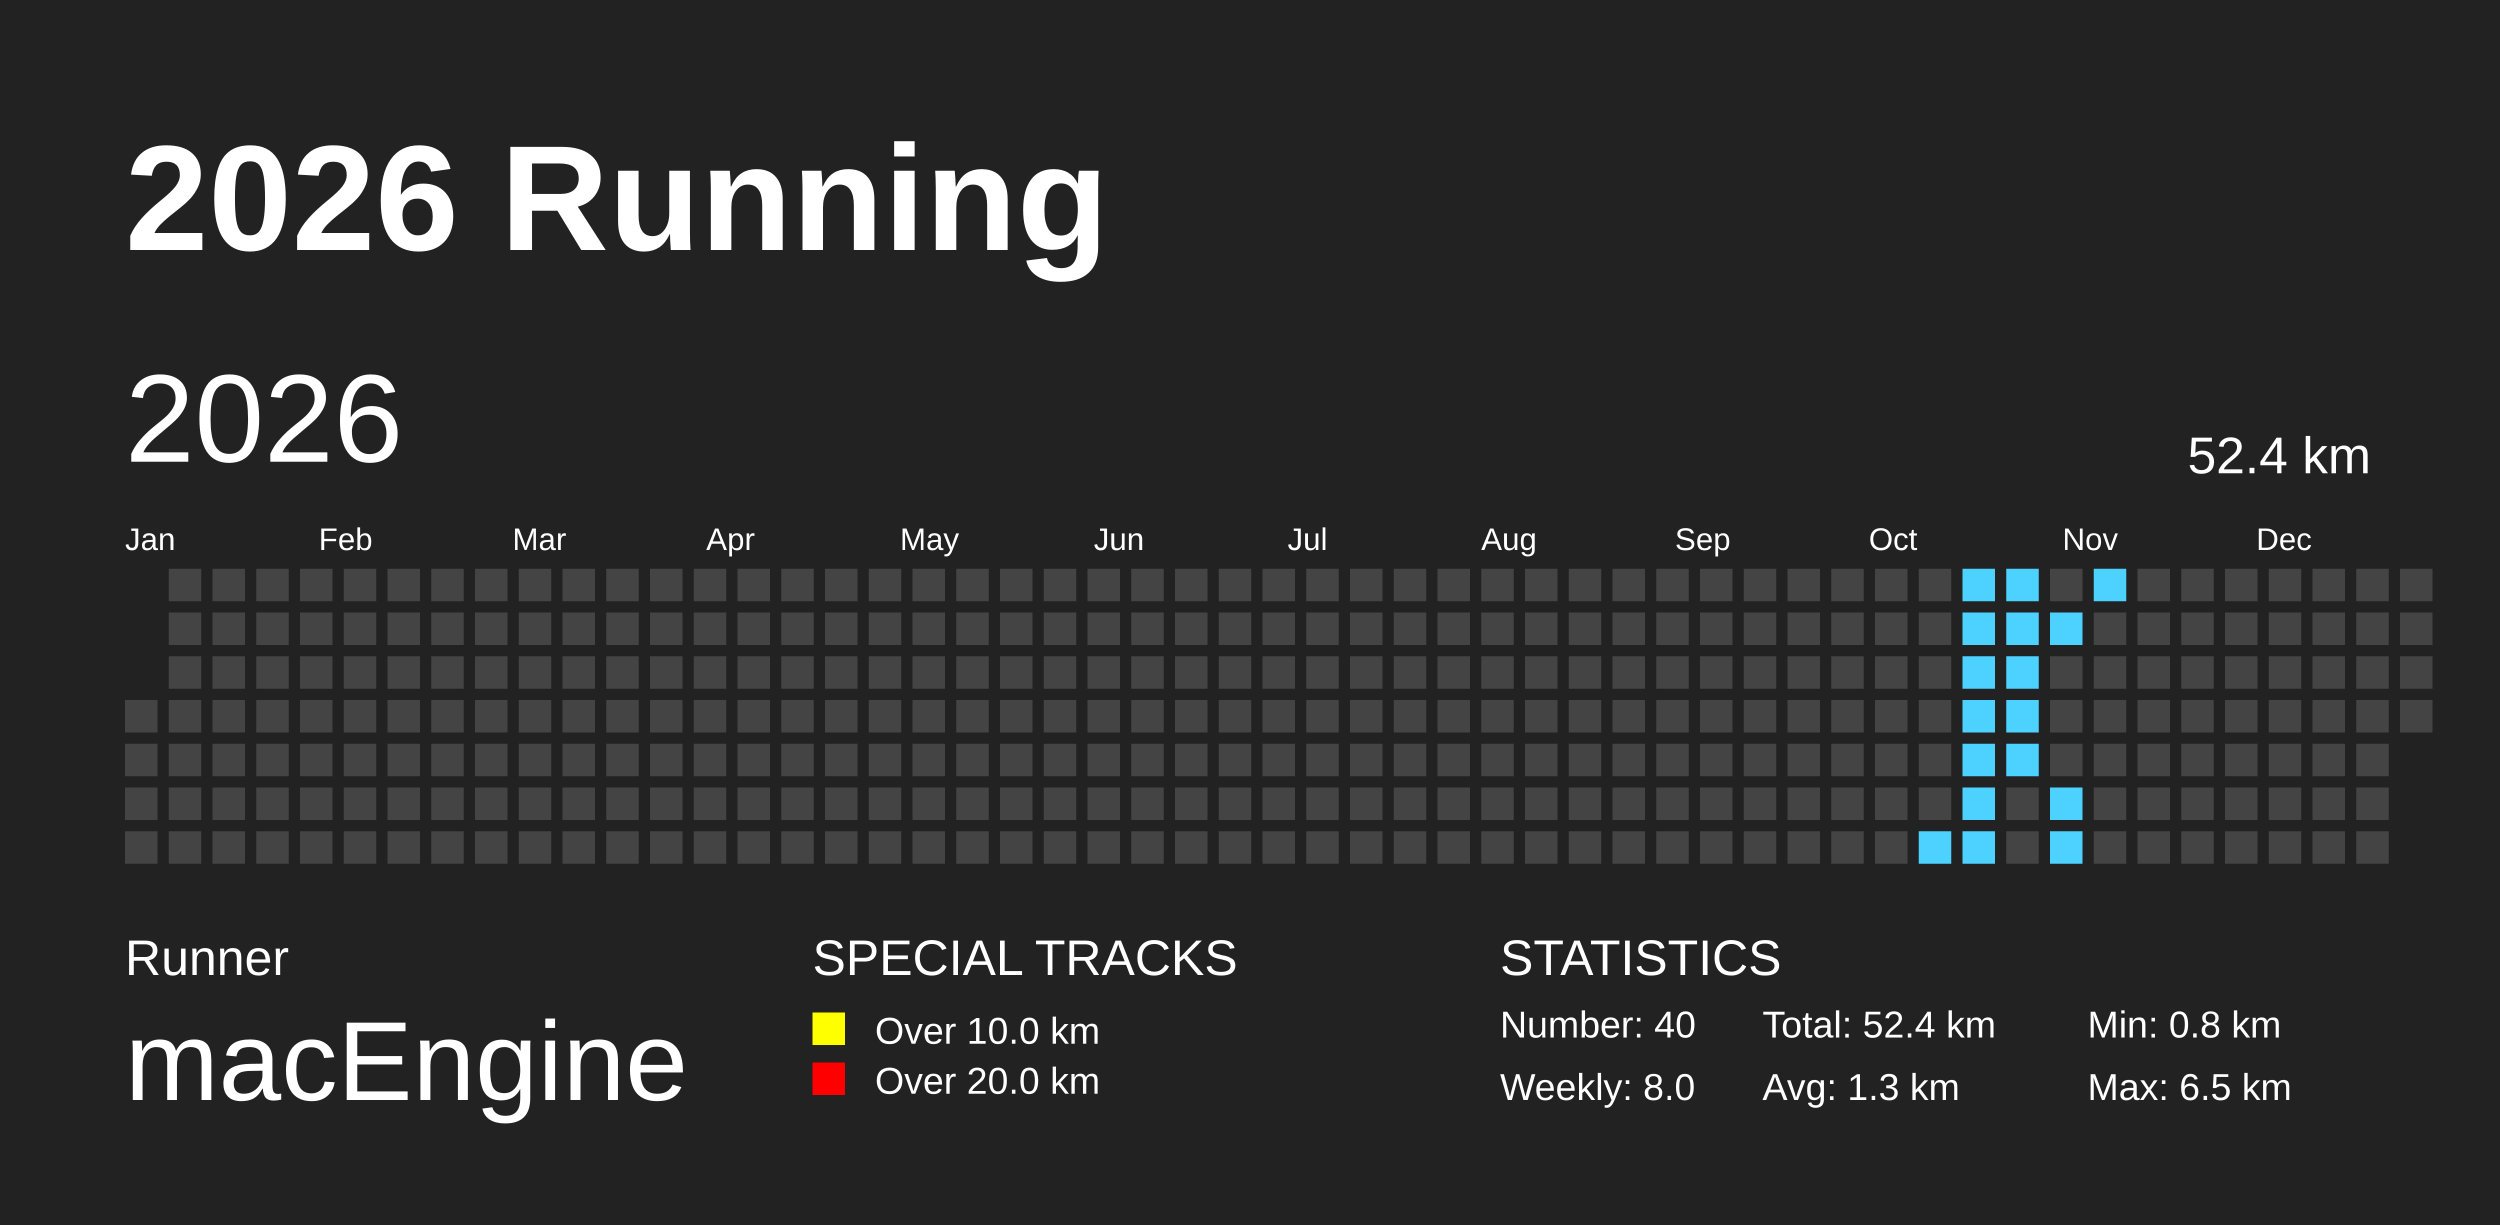
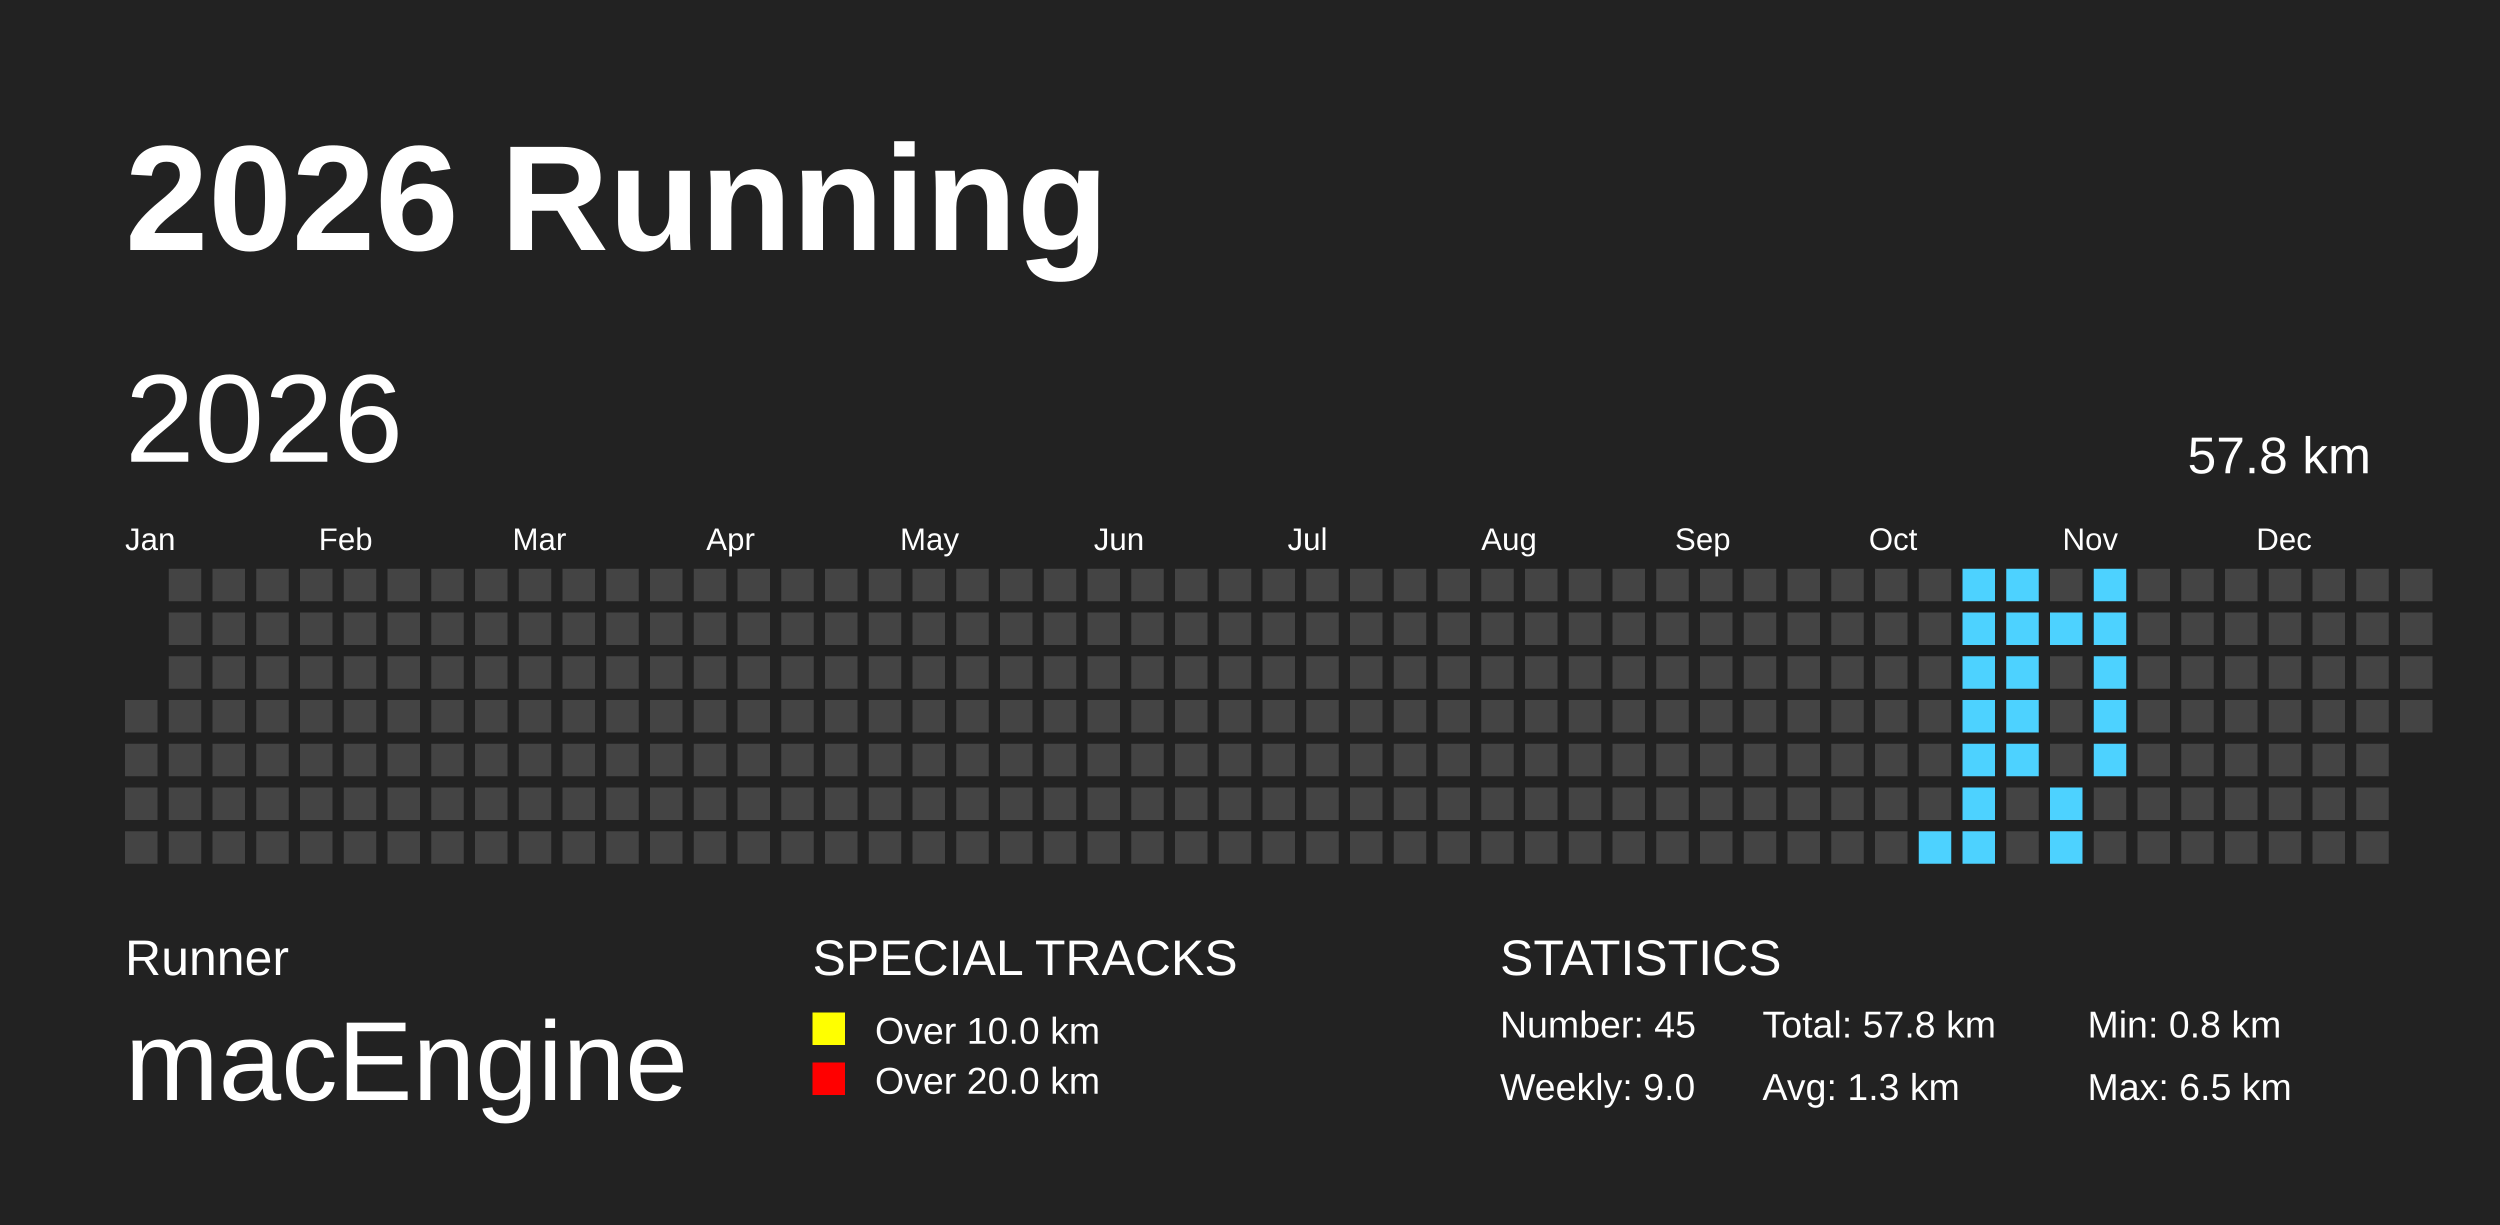
<svg xmlns="http://www.w3.org/2000/svg" baseProfile="full" height="98mm" version="1.1" viewBox="0,0,200,98" width="200mm">
  <defs>
    <pattern height="2" id="indoor-stripe" patternUnits="userSpaceOnUse" width="2">
      <line stroke="white" stroke-opacity="0.45" stroke-width="0.5" x1="0" x2="2" y1="2" y2="0" />
    </pattern>
  </defs>
  <rect fill="#222222" height="98" width="200" x="0" y="0" />
  <text fill="#FFFFFF" style="font-size:12px; font-family:Arial; font-weight:bold;" x="10" y="20">2026 Running</text>
  <text fill="#FFFFFF" style="font-size:4px; font-family:Arial" x="10" y="78">Runner</text>
  <text fill="#FFFFFF" style="font-size:9px; font-family:Arial" x="10" y="88">macEngine</text>
  <text fill="#FFFFFF" style="font-size:4px; font-family:Arial" x="65" y="78">SPECIAL TRACKS</text>
  <rect fill="yellow" height="2.6" width="2.6" x="65" y="81" />
  <text fill="#FFFFFF" style="font-size:3px; font-family:Arial" x="70" y="83.5">Over 10.0 km</text>
  <rect fill="red" height="2.6" width="2.6" x="65" y="85" />
  <text fill="#FFFFFF" style="font-size:3px; font-family:Arial" x="70" y="87.5">Over 20.0 km</text>
  <text fill="#FFFFFF" style="font-size:4px; font-family:Arial" x="120" y="78">STATISTICS</text>
-   <text fill="#FFFFFF" style="font-size:3px; font-family:Arial" x="120" y="83">Number: 40</text>
-   <text fill="#FFFFFF" style="font-size:3px; font-family:Arial" x="120" y="88">Weekly: 8.0</text>
-   <text fill="#FFFFFF" style="font-size:3px; font-family:Arial" x="141" y="83">Total: 52.4 km</text>
+   <text fill="#FFFFFF" style="font-size:3px; font-family:Arial" x="120" y="83">Number: 45</text>
+   <text fill="#FFFFFF" style="font-size:3px; font-family:Arial" x="120" y="88">Weekly: 9.0</text>
+   <text fill="#FFFFFF" style="font-size:3px; font-family:Arial" x="141" y="83">Total: 57.8 km</text>
  <text fill="#FFFFFF" style="font-size:3px; font-family:Arial" x="141" y="88">Avg: 1.3 km</text>
  <text fill="#FFFFFF" style="font-size:3px; font-family:Arial" x="167" y="83">Min: 0.8 km</text>
  <text fill="#FFFFFF" style="font-size:3px; font-family:Arial" x="167" y="88">Max: 6.5 km</text>
  <text dominant-baseline="hanging" fill="#FFFFFF" style="font-size:10.0px; font-family:Arial;" x="10" y="30">2026</text>
-   <text dominant-baseline="hanging" fill="#FFFFFF" style="font-size:4.125px; font-family:Arial;" x="175" y="35">52.4 km</text>
+   <text dominant-baseline="hanging" fill="#FFFFFF" style="font-size:4.125px; font-family:Arial;" x="175" y="35">57.8 km</text>
  <text fill="#FFFFFF" style="font-size:2.5px; font-family:Arial" x="10.0" y="44">Jan</text>
  <text fill="#FFFFFF" style="font-size:2.5px; font-family:Arial" x="25.5" y="44">Feb</text>
  <text fill="#FFFFFF" style="font-size:2.5px; font-family:Arial" x="41.0" y="44">Mar</text>
  <text fill="#FFFFFF" style="font-size:2.5px; font-family:Arial" x="56.5" y="44">Apr</text>
  <text fill="#FFFFFF" style="font-size:2.5px; font-family:Arial" x="72.0" y="44">May</text>
  <text fill="#FFFFFF" style="font-size:2.5px; font-family:Arial" x="87.5" y="44">Jun</text>
  <text fill="#FFFFFF" style="font-size:2.5px; font-family:Arial" x="103.0" y="44">Jul</text>
  <text fill="#FFFFFF" style="font-size:2.5px; font-family:Arial" x="118.5" y="44">Aug</text>
  <text fill="#FFFFFF" style="font-size:2.5px; font-family:Arial" x="134.0" y="44">Sep</text>
  <text fill="#FFFFFF" style="font-size:2.5px; font-family:Arial" x="149.5" y="44">Oct</text>
  <text fill="#FFFFFF" style="font-size:2.5px; font-family:Arial" x="165.0" y="44">Nov</text>
  <text fill="#FFFFFF" style="font-size:2.5px; font-family:Arial" x="180.5" y="44">Dec</text>
  <rect fill="#444444" height="2.6" width="2.6" x="10.0" y="56.0" />
  <rect fill="#444444" height="2.6" width="2.6" x="10.0" y="59.5" />
  <rect fill="#444444" height="2.6" width="2.6" x="10.0" y="63.0" />
  <rect fill="#444444" height="2.6" width="2.6" x="10.0" y="66.5" />
  <rect fill="#444444" height="2.6" width="2.6" x="13.5" y="45.5" />
  <rect fill="#444444" height="2.6" width="2.6" x="13.5" y="49.0" />
  <rect fill="#444444" height="2.6" width="2.6" x="13.5" y="52.5" />
  <rect fill="#444444" height="2.6" width="2.6" x="13.5" y="56.0" />
  <rect fill="#444444" height="2.6" width="2.6" x="13.5" y="59.5" />
  <rect fill="#444444" height="2.6" width="2.6" x="13.5" y="63.0" />
  <rect fill="#444444" height="2.6" width="2.6" x="13.5" y="66.5" />
  <rect fill="#444444" height="2.6" width="2.6" x="17.0" y="45.5" />
  <rect fill="#444444" height="2.6" width="2.6" x="17.0" y="49.0" />
  <rect fill="#444444" height="2.6" width="2.6" x="17.0" y="52.5" />
  <rect fill="#444444" height="2.6" width="2.6" x="17.0" y="56.0" />
  <rect fill="#444444" height="2.6" width="2.6" x="17.0" y="59.5" />
  <rect fill="#444444" height="2.6" width="2.6" x="17.0" y="63.0" />
  <rect fill="#444444" height="2.6" width="2.6" x="17.0" y="66.5" />
  <rect fill="#444444" height="2.6" width="2.6" x="20.5" y="45.5" />
  <rect fill="#444444" height="2.6" width="2.6" x="20.5" y="49.0" />
  <rect fill="#444444" height="2.6" width="2.6" x="20.5" y="52.5" />
  <rect fill="#444444" height="2.6" width="2.6" x="20.5" y="56.0" />
  <rect fill="#444444" height="2.6" width="2.6" x="20.5" y="59.5" />
  <rect fill="#444444" height="2.6" width="2.6" x="20.5" y="63.0" />
  <rect fill="#444444" height="2.6" width="2.6" x="20.5" y="66.5" />
  <rect fill="#444444" height="2.6" width="2.6" x="24.0" y="45.5" />
  <rect fill="#444444" height="2.6" width="2.6" x="24.0" y="49.0" />
  <rect fill="#444444" height="2.6" width="2.6" x="24.0" y="52.5" />
  <rect fill="#444444" height="2.6" width="2.6" x="24.0" y="56.0" />
  <rect fill="#444444" height="2.6" width="2.6" x="24.0" y="59.5" />
  <rect fill="#444444" height="2.6" width="2.6" x="24.0" y="63.0" />
  <rect fill="#444444" height="2.6" width="2.6" x="24.0" y="66.5" />
  <rect fill="#444444" height="2.6" width="2.6" x="27.5" y="45.5" />
  <rect fill="#444444" height="2.6" width="2.6" x="27.5" y="49.0" />
  <rect fill="#444444" height="2.6" width="2.6" x="27.5" y="52.5" />
  <rect fill="#444444" height="2.6" width="2.6" x="27.5" y="56.0" />
  <rect fill="#444444" height="2.6" width="2.6" x="27.5" y="59.5" />
  <rect fill="#444444" height="2.6" width="2.6" x="27.5" y="63.0" />
  <rect fill="#444444" height="2.6" width="2.6" x="27.5" y="66.5" />
  <rect fill="#444444" height="2.6" width="2.6" x="31.0" y="45.5" />
  <rect fill="#444444" height="2.6" width="2.6" x="31.0" y="49.0" />
  <rect fill="#444444" height="2.6" width="2.6" x="31.0" y="52.5" />
  <rect fill="#444444" height="2.6" width="2.6" x="31.0" y="56.0" />
  <rect fill="#444444" height="2.6" width="2.6" x="31.0" y="59.5" />
  <rect fill="#444444" height="2.6" width="2.6" x="31.0" y="63.0" />
  <rect fill="#444444" height="2.6" width="2.6" x="31.0" y="66.5" />
  <rect fill="#444444" height="2.6" width="2.6" x="34.5" y="45.5" />
  <rect fill="#444444" height="2.6" width="2.6" x="34.5" y="49.0" />
  <rect fill="#444444" height="2.6" width="2.6" x="34.5" y="52.5" />
  <rect fill="#444444" height="2.6" width="2.6" x="34.5" y="56.0" />
  <rect fill="#444444" height="2.6" width="2.6" x="34.5" y="59.5" />
  <rect fill="#444444" height="2.6" width="2.6" x="34.5" y="63.0" />
  <rect fill="#444444" height="2.6" width="2.6" x="34.5" y="66.5" />
  <rect fill="#444444" height="2.6" width="2.6" x="38.0" y="45.5" />
  <rect fill="#444444" height="2.6" width="2.6" x="38.0" y="49.0" />
  <rect fill="#444444" height="2.6" width="2.6" x="38.0" y="52.5" />
  <rect fill="#444444" height="2.6" width="2.6" x="38.0" y="56.0" />
  <rect fill="#444444" height="2.6" width="2.6" x="38.0" y="59.5" />
  <rect fill="#444444" height="2.6" width="2.6" x="38.0" y="63.0" />
  <rect fill="#444444" height="2.6" width="2.6" x="38.0" y="66.5" />
  <rect fill="#444444" height="2.6" width="2.6" x="41.5" y="45.5" />
  <rect fill="#444444" height="2.6" width="2.6" x="41.5" y="49.0" />
  <rect fill="#444444" height="2.6" width="2.6" x="41.5" y="52.5" />
  <rect fill="#444444" height="2.6" width="2.6" x="41.5" y="56.0" />
  <rect fill="#444444" height="2.6" width="2.6" x="41.5" y="59.5" />
  <rect fill="#444444" height="2.6" width="2.6" x="41.5" y="63.0" />
  <rect fill="#444444" height="2.6" width="2.6" x="41.5" y="66.5" />
  <rect fill="#444444" height="2.6" width="2.6" x="45.0" y="45.5" />
  <rect fill="#444444" height="2.6" width="2.6" x="45.0" y="49.0" />
  <rect fill="#444444" height="2.6" width="2.6" x="45.0" y="52.5" />
  <rect fill="#444444" height="2.6" width="2.6" x="45.0" y="56.0" />
  <rect fill="#444444" height="2.6" width="2.6" x="45.0" y="59.5" />
  <rect fill="#444444" height="2.6" width="2.6" x="45.0" y="63.0" />
  <rect fill="#444444" height="2.6" width="2.6" x="45.0" y="66.5" />
  <rect fill="#444444" height="2.6" width="2.6" x="48.5" y="45.5" />
  <rect fill="#444444" height="2.6" width="2.6" x="48.5" y="49.0" />
  <rect fill="#444444" height="2.6" width="2.6" x="48.5" y="52.5" />
  <rect fill="#444444" height="2.6" width="2.6" x="48.5" y="56.0" />
  <rect fill="#444444" height="2.6" width="2.6" x="48.5" y="59.5" />
  <rect fill="#444444" height="2.6" width="2.6" x="48.5" y="63.0" />
  <rect fill="#444444" height="2.6" width="2.6" x="48.5" y="66.5" />
  <rect fill="#444444" height="2.6" width="2.6" x="52.0" y="45.5" />
  <rect fill="#444444" height="2.6" width="2.6" x="52.0" y="49.0" />
  <rect fill="#444444" height="2.6" width="2.6" x="52.0" y="52.5" />
  <rect fill="#444444" height="2.6" width="2.6" x="52.0" y="56.0" />
  <rect fill="#444444" height="2.6" width="2.6" x="52.0" y="59.5" />
  <rect fill="#444444" height="2.6" width="2.6" x="52.0" y="63.0" />
  <rect fill="#444444" height="2.6" width="2.6" x="52.0" y="66.5" />
  <rect fill="#444444" height="2.6" width="2.6" x="55.5" y="45.5" />
  <rect fill="#444444" height="2.6" width="2.6" x="55.5" y="49.0" />
  <rect fill="#444444" height="2.6" width="2.6" x="55.5" y="52.5" />
  <rect fill="#444444" height="2.6" width="2.6" x="55.5" y="56.0" />
  <rect fill="#444444" height="2.6" width="2.6" x="55.5" y="59.5" />
  <rect fill="#444444" height="2.6" width="2.6" x="55.5" y="63.0" />
  <rect fill="#444444" height="2.6" width="2.6" x="55.5" y="66.5" />
  <rect fill="#444444" height="2.6" width="2.6" x="59.0" y="45.5" />
  <rect fill="#444444" height="2.6" width="2.6" x="59.0" y="49.0" />
  <rect fill="#444444" height="2.6" width="2.6" x="59.0" y="52.5" />
  <rect fill="#444444" height="2.6" width="2.6" x="59.0" y="56.0" />
  <rect fill="#444444" height="2.6" width="2.6" x="59.0" y="59.5" />
  <rect fill="#444444" height="2.6" width="2.6" x="59.0" y="63.0" />
  <rect fill="#444444" height="2.6" width="2.6" x="59.0" y="66.5" />
  <rect fill="#444444" height="2.6" width="2.6" x="62.5" y="45.5" />
  <rect fill="#444444" height="2.6" width="2.6" x="62.5" y="49.0" />
  <rect fill="#444444" height="2.6" width="2.6" x="62.5" y="52.5" />
  <rect fill="#444444" height="2.6" width="2.6" x="62.5" y="56.0" />
  <rect fill="#444444" height="2.6" width="2.6" x="62.5" y="59.5" />
  <rect fill="#444444" height="2.6" width="2.6" x="62.5" y="63.0" />
  <rect fill="#444444" height="2.6" width="2.6" x="62.5" y="66.5" />
  <rect fill="#444444" height="2.6" width="2.6" x="66.0" y="45.5" />
  <rect fill="#444444" height="2.6" width="2.6" x="66.0" y="49.0" />
  <rect fill="#444444" height="2.6" width="2.6" x="66.0" y="52.5" />
  <rect fill="#444444" height="2.6" width="2.6" x="66.0" y="56.0" />
  <rect fill="#444444" height="2.6" width="2.6" x="66.0" y="59.5" />
  <rect fill="#444444" height="2.6" width="2.6" x="66.0" y="63.0" />
  <rect fill="#444444" height="2.6" width="2.6" x="66.0" y="66.5" />
  <rect fill="#444444" height="2.6" width="2.6" x="69.5" y="45.5" />
  <rect fill="#444444" height="2.6" width="2.6" x="69.5" y="49.0" />
  <rect fill="#444444" height="2.6" width="2.6" x="69.5" y="52.5" />
  <rect fill="#444444" height="2.6" width="2.6" x="69.5" y="56.0" />
  <rect fill="#444444" height="2.6" width="2.6" x="69.5" y="59.5" />
  <rect fill="#444444" height="2.6" width="2.6" x="69.5" y="63.0" />
  <rect fill="#444444" height="2.6" width="2.6" x="69.5" y="66.5" />
  <rect fill="#444444" height="2.6" width="2.6" x="73.0" y="45.5" />
  <rect fill="#444444" height="2.6" width="2.6" x="73.0" y="49.0" />
  <rect fill="#444444" height="2.6" width="2.6" x="73.0" y="52.5" />
  <rect fill="#444444" height="2.6" width="2.6" x="73.0" y="56.0" />
  <rect fill="#444444" height="2.6" width="2.6" x="73.0" y="59.5" />
  <rect fill="#444444" height="2.6" width="2.6" x="73.0" y="63.0" />
  <rect fill="#444444" height="2.6" width="2.6" x="73.0" y="66.5" />
  <rect fill="#444444" height="2.6" width="2.6" x="76.5" y="45.5" />
  <rect fill="#444444" height="2.6" width="2.6" x="76.5" y="49.0" />
  <rect fill="#444444" height="2.6" width="2.6" x="76.5" y="52.5" />
  <rect fill="#444444" height="2.6" width="2.6" x="76.5" y="56.0" />
  <rect fill="#444444" height="2.6" width="2.6" x="76.5" y="59.5" />
  <rect fill="#444444" height="2.6" width="2.6" x="76.5" y="63.0" />
  <rect fill="#444444" height="2.6" width="2.6" x="76.5" y="66.5" />
  <rect fill="#444444" height="2.6" width="2.6" x="80.0" y="45.5" />
  <rect fill="#444444" height="2.6" width="2.6" x="80.0" y="49.0" />
  <rect fill="#444444" height="2.6" width="2.6" x="80.0" y="52.5" />
  <rect fill="#444444" height="2.6" width="2.6" x="80.0" y="56.0" />
  <rect fill="#444444" height="2.6" width="2.6" x="80.0" y="59.5" />
  <rect fill="#444444" height="2.6" width="2.6" x="80.0" y="63.0" />
  <rect fill="#444444" height="2.6" width="2.6" x="80.0" y="66.5" />
  <rect fill="#444444" height="2.6" width="2.6" x="83.5" y="45.5" />
  <rect fill="#444444" height="2.6" width="2.6" x="83.5" y="49.0" />
  <rect fill="#444444" height="2.6" width="2.6" x="83.5" y="52.5" />
  <rect fill="#444444" height="2.6" width="2.6" x="83.5" y="56.0" />
  <rect fill="#444444" height="2.6" width="2.6" x="83.5" y="59.5" />
  <rect fill="#444444" height="2.6" width="2.6" x="83.5" y="63.0" />
  <rect fill="#444444" height="2.6" width="2.6" x="83.5" y="66.5" />
  <rect fill="#444444" height="2.6" width="2.6" x="87.0" y="45.5" />
  <rect fill="#444444" height="2.6" width="2.6" x="87.0" y="49.0" />
  <rect fill="#444444" height="2.6" width="2.6" x="87.0" y="52.5" />
  <rect fill="#444444" height="2.6" width="2.6" x="87.0" y="56.0" />
  <rect fill="#444444" height="2.6" width="2.6" x="87.0" y="59.5" />
  <rect fill="#444444" height="2.6" width="2.6" x="87.0" y="63.0" />
  <rect fill="#444444" height="2.6" width="2.6" x="87.0" y="66.5" />
  <rect fill="#444444" height="2.6" width="2.6" x="90.5" y="45.5" />
  <rect fill="#444444" height="2.6" width="2.6" x="90.5" y="49.0" />
  <rect fill="#444444" height="2.6" width="2.6" x="90.5" y="52.5" />
  <rect fill="#444444" height="2.6" width="2.6" x="90.5" y="56.0" />
  <rect fill="#444444" height="2.6" width="2.6" x="90.5" y="59.5" />
  <rect fill="#444444" height="2.6" width="2.6" x="90.5" y="63.0" />
  <rect fill="#444444" height="2.6" width="2.6" x="90.5" y="66.5" />
  <rect fill="#444444" height="2.6" width="2.6" x="94.0" y="45.5" />
  <rect fill="#444444" height="2.6" width="2.6" x="94.0" y="49.0" />
  <rect fill="#444444" height="2.6" width="2.6" x="94.0" y="52.5" />
  <rect fill="#444444" height="2.6" width="2.6" x="94.0" y="56.0" />
  <rect fill="#444444" height="2.6" width="2.6" x="94.0" y="59.5" />
  <rect fill="#444444" height="2.6" width="2.6" x="94.0" y="63.0" />
  <rect fill="#444444" height="2.6" width="2.6" x="94.0" y="66.5" />
  <rect fill="#444444" height="2.6" width="2.6" x="97.5" y="45.5" />
  <rect fill="#444444" height="2.6" width="2.6" x="97.5" y="49.0" />
  <rect fill="#444444" height="2.6" width="2.6" x="97.5" y="52.5" />
  <rect fill="#444444" height="2.6" width="2.6" x="97.5" y="56.0" />
  <rect fill="#444444" height="2.6" width="2.6" x="97.5" y="59.5" />
  <rect fill="#444444" height="2.6" width="2.6" x="97.5" y="63.0" />
  <rect fill="#444444" height="2.6" width="2.6" x="97.5" y="66.5" />
  <rect fill="#444444" height="2.6" width="2.6" x="101.0" y="45.5" />
  <rect fill="#444444" height="2.6" width="2.6" x="101.0" y="49.0" />
  <rect fill="#444444" height="2.6" width="2.6" x="101.0" y="52.5" />
  <rect fill="#444444" height="2.6" width="2.6" x="101.0" y="56.0" />
  <rect fill="#444444" height="2.6" width="2.6" x="101.0" y="59.5" />
  <rect fill="#444444" height="2.6" width="2.6" x="101.0" y="63.0" />
  <rect fill="#444444" height="2.6" width="2.6" x="101.0" y="66.5" />
  <rect fill="#444444" height="2.6" width="2.6" x="104.5" y="45.5" />
  <rect fill="#444444" height="2.6" width="2.6" x="104.5" y="49.0" />
  <rect fill="#444444" height="2.6" width="2.6" x="104.5" y="52.5" />
  <rect fill="#444444" height="2.6" width="2.6" x="104.5" y="56.0" />
  <rect fill="#444444" height="2.6" width="2.6" x="104.5" y="59.5" />
  <rect fill="#444444" height="2.6" width="2.6" x="104.5" y="63.0" />
  <rect fill="#444444" height="2.6" width="2.6" x="104.5" y="66.5" />
  <rect fill="#444444" height="2.6" width="2.6" x="108.0" y="45.5" />
  <rect fill="#444444" height="2.6" width="2.6" x="108.0" y="49.0" />
  <rect fill="#444444" height="2.6" width="2.6" x="108.0" y="52.5" />
  <rect fill="#444444" height="2.6" width="2.6" x="108.0" y="56.0" />
  <rect fill="#444444" height="2.6" width="2.6" x="108.0" y="59.5" />
  <rect fill="#444444" height="2.6" width="2.6" x="108.0" y="63.0" />
  <rect fill="#444444" height="2.6" width="2.6" x="108.0" y="66.5" />
  <rect fill="#444444" height="2.6" width="2.6" x="111.5" y="45.5" />
  <rect fill="#444444" height="2.6" width="2.6" x="111.5" y="49.0" />
  <rect fill="#444444" height="2.6" width="2.6" x="111.5" y="52.5" />
  <rect fill="#444444" height="2.6" width="2.6" x="111.5" y="56.0" />
  <rect fill="#444444" height="2.6" width="2.6" x="111.5" y="59.5" />
  <rect fill="#444444" height="2.6" width="2.6" x="111.5" y="63.0" />
  <rect fill="#444444" height="2.6" width="2.6" x="111.5" y="66.5" />
  <rect fill="#444444" height="2.6" width="2.6" x="115.0" y="45.5" />
  <rect fill="#444444" height="2.6" width="2.6" x="115.0" y="49.0" />
  <rect fill="#444444" height="2.6" width="2.6" x="115.0" y="52.5" />
  <rect fill="#444444" height="2.6" width="2.6" x="115.0" y="56.0" />
  <rect fill="#444444" height="2.6" width="2.6" x="115.0" y="59.5" />
  <rect fill="#444444" height="2.6" width="2.6" x="115.0" y="63.0" />
  <rect fill="#444444" height="2.6" width="2.6" x="115.0" y="66.5" />
  <rect fill="#444444" height="2.6" width="2.6" x="118.5" y="45.5" />
  <rect fill="#444444" height="2.6" width="2.6" x="118.5" y="49.0" />
  <rect fill="#444444" height="2.6" width="2.6" x="118.5" y="52.5" />
  <rect fill="#444444" height="2.6" width="2.6" x="118.5" y="56.0" />
  <rect fill="#444444" height="2.6" width="2.6" x="118.5" y="59.5" />
  <rect fill="#444444" height="2.6" width="2.6" x="118.5" y="63.0" />
  <rect fill="#444444" height="2.6" width="2.6" x="118.5" y="66.5" />
  <rect fill="#444444" height="2.6" width="2.6" x="122.0" y="45.5" />
  <rect fill="#444444" height="2.6" width="2.6" x="122.0" y="49.0" />
  <rect fill="#444444" height="2.6" width="2.6" x="122.0" y="52.5" />
  <rect fill="#444444" height="2.6" width="2.6" x="122.0" y="56.0" />
  <rect fill="#444444" height="2.6" width="2.6" x="122.0" y="59.5" />
  <rect fill="#444444" height="2.6" width="2.6" x="122.0" y="63.0" />
  <rect fill="#444444" height="2.6" width="2.6" x="122.0" y="66.5" />
  <rect fill="#444444" height="2.6" width="2.6" x="125.5" y="45.5" />
  <rect fill="#444444" height="2.6" width="2.6" x="125.5" y="49.0" />
  <rect fill="#444444" height="2.6" width="2.6" x="125.5" y="52.5" />
  <rect fill="#444444" height="2.6" width="2.6" x="125.5" y="56.0" />
  <rect fill="#444444" height="2.6" width="2.6" x="125.5" y="59.5" />
  <rect fill="#444444" height="2.6" width="2.6" x="125.5" y="63.0" />
  <rect fill="#444444" height="2.6" width="2.6" x="125.5" y="66.5" />
  <rect fill="#444444" height="2.6" width="2.6" x="129.0" y="45.5" />
  <rect fill="#444444" height="2.6" width="2.6" x="129.0" y="49.0" />
  <rect fill="#444444" height="2.6" width="2.6" x="129.0" y="52.5" />
  <rect fill="#444444" height="2.6" width="2.6" x="129.0" y="56.0" />
  <rect fill="#444444" height="2.6" width="2.6" x="129.0" y="59.5" />
  <rect fill="#444444" height="2.6" width="2.6" x="129.0" y="63.0" />
  <rect fill="#444444" height="2.6" width="2.6" x="129.0" y="66.5" />
  <rect fill="#444444" height="2.6" width="2.6" x="132.5" y="45.5" />
  <rect fill="#444444" height="2.6" width="2.6" x="132.5" y="49.0" />
  <rect fill="#444444" height="2.6" width="2.6" x="132.5" y="52.5" />
  <rect fill="#444444" height="2.6" width="2.6" x="132.5" y="56.0" />
  <rect fill="#444444" height="2.6" width="2.6" x="132.5" y="59.5" />
  <rect fill="#444444" height="2.6" width="2.6" x="132.5" y="63.0" />
  <rect fill="#444444" height="2.6" width="2.6" x="132.5" y="66.5" />
  <rect fill="#444444" height="2.6" width="2.6" x="136.0" y="45.5" />
  <rect fill="#444444" height="2.6" width="2.6" x="136.0" y="49.0" />
  <rect fill="#444444" height="2.6" width="2.6" x="136.0" y="52.5" />
  <rect fill="#444444" height="2.6" width="2.6" x="136.0" y="56.0" />
  <rect fill="#444444" height="2.6" width="2.6" x="136.0" y="59.5" />
  <rect fill="#444444" height="2.6" width="2.6" x="136.0" y="63.0" />
  <rect fill="#444444" height="2.6" width="2.6" x="136.0" y="66.5" />
  <rect fill="#444444" height="2.6" width="2.6" x="139.5" y="45.5" />
  <rect fill="#444444" height="2.6" width="2.6" x="139.5" y="49.0" />
  <rect fill="#444444" height="2.6" width="2.6" x="139.5" y="52.5" />
  <rect fill="#444444" height="2.6" width="2.6" x="139.5" y="56.0" />
  <rect fill="#444444" height="2.6" width="2.6" x="139.5" y="59.5" />
  <rect fill="#444444" height="2.6" width="2.6" x="139.5" y="63.0" />
  <rect fill="#444444" height="2.6" width="2.6" x="139.5" y="66.5" />
  <rect fill="#444444" height="2.6" width="2.6" x="143.0" y="45.5" />
  <rect fill="#444444" height="2.6" width="2.6" x="143.0" y="49.0" />
  <rect fill="#444444" height="2.6" width="2.6" x="143.0" y="52.5" />
  <rect fill="#444444" height="2.6" width="2.6" x="143.0" y="56.0" />
  <rect fill="#444444" height="2.6" width="2.6" x="143.0" y="59.5" />
  <rect fill="#444444" height="2.6" width="2.6" x="143.0" y="63.0" />
  <rect fill="#444444" height="2.6" width="2.6" x="143.0" y="66.5" />
  <rect fill="#444444" height="2.6" width="2.6" x="146.5" y="45.5" />
  <rect fill="#444444" height="2.6" width="2.6" x="146.5" y="49.0" />
  <rect fill="#444444" height="2.6" width="2.6" x="146.5" y="52.5" />
  <rect fill="#444444" height="2.6" width="2.6" x="146.5" y="56.0" />
  <rect fill="#444444" height="2.6" width="2.6" x="146.5" y="59.5" />
  <rect fill="#444444" height="2.6" width="2.6" x="146.5" y="63.0" />
  <rect fill="#444444" height="2.6" width="2.6" x="146.5" y="66.5" />
  <rect fill="#444444" height="2.6" width="2.6" x="150.0" y="45.5" />
  <rect fill="#444444" height="2.6" width="2.6" x="150.0" y="49.0" />
  <rect fill="#444444" height="2.6" width="2.6" x="150.0" y="52.5" />
  <rect fill="#444444" height="2.6" width="2.6" x="150.0" y="56.0" />
  <rect fill="#444444" height="2.6" width="2.6" x="150.0" y="59.5" />
  <rect fill="#444444" height="2.6" width="2.6" x="150.0" y="63.0" />
  <rect fill="#444444" height="2.6" width="2.6" x="150.0" y="66.5" />
  <rect fill="#444444" height="2.6" width="2.6" x="153.5" y="45.5" />
  <rect fill="#444444" height="2.6" width="2.6" x="153.5" y="49.0" />
  <rect fill="#444444" height="2.6" width="2.6" x="153.5" y="52.5" />
  <rect fill="#444444" height="2.6" width="2.6" x="153.5" y="56.0" />
  <rect fill="#444444" height="2.6" width="2.6" x="153.5" y="59.5" />
  <rect fill="#444444" height="2.6" width="2.6" x="153.5" y="63.0" />
  <rect fill="#4DD2FF" height="2.6" width="2.6" x="153.5" y="66.5" />
  <rect fill="#4DD2FF" height="2.6" width="2.6" x="157.0" y="45.5" />
  <rect fill="#4DD2FF" height="2.6" width="2.6" x="157.0" y="49.0" />
  <rect fill="#4DD2FF" height="2.6" width="2.6" x="157.0" y="52.5" />
  <rect fill="#4DD2FF" height="2.6" width="2.6" x="157.0" y="56.0" />
  <rect fill="#4DD2FF" height="2.6" width="2.6" x="157.0" y="59.5" />
  <rect fill="#4DD2FF" height="2.6" width="2.6" x="157.0" y="63.0" />
  <rect fill="#4DD2FF" height="2.6" width="2.6" x="157.0" y="66.5" />
  <rect fill="#4DD2FF" height="2.6" width="2.6" x="160.5" y="45.5" />
  <rect fill="#4DD2FF" height="2.6" width="2.6" x="160.5" y="49.0" />
  <rect fill="#4DD2FF" height="2.6" width="2.6" x="160.5" y="52.5" />
  <rect fill="#4DD2FF" height="2.6" width="2.6" x="160.5" y="56.0" />
  <rect fill="#4DD2FF" height="2.6" width="2.6" x="160.5" y="59.5" />
  <rect fill="#444444" height="2.6" width="2.6" x="160.5" y="63.0" />
  <rect fill="#444444" height="2.6" width="2.6" x="160.5" y="66.5" />
  <rect fill="#444444" height="2.6" width="2.6" x="164.0" y="45.5" />
  <rect fill="#4DD2FF" height="2.6" width="2.6" x="164.0" y="49.0" />
  <rect fill="#444444" height="2.6" width="2.6" x="164.0" y="52.5" />
  <rect fill="#444444" height="2.6" width="2.6" x="164.0" y="56.0" />
  <rect fill="#444444" height="2.6" width="2.6" x="164.0" y="59.5" />
  <rect fill="#4DD2FF" height="2.6" width="2.6" x="164.0" y="63.0" />
  <rect fill="#4DD2FF" height="2.6" width="2.6" x="164.0" y="66.5" />
  <rect fill="#4DD2FF" height="2.6" width="2.6" x="167.5" y="45.5" />
-   <rect fill="#444444" height="2.6" width="2.6" x="167.5" y="49.0" />
-   <rect fill="#444444" height="2.6" width="2.6" x="167.5" y="52.5" />
-   <rect fill="#444444" height="2.6" width="2.6" x="167.5" y="56.0" />
-   <rect fill="#444444" height="2.6" width="2.6" x="167.5" y="59.5" />
+   <rect fill="#4DD2FF" height="2.6" width="2.6" x="167.5" y="49.0" />
+   <rect fill="#4DD2FF" height="2.6" width="2.6" x="167.5" y="52.5" />
+   <rect fill="#4DD2FF" height="2.6" width="2.6" x="167.5" y="56.0" />
+   <rect fill="#4DD2FF" height="2.6" width="2.6" x="167.5" y="59.5" />
  <rect fill="#444444" height="2.6" width="2.6" x="167.5" y="63.0" />
  <rect fill="#444444" height="2.6" width="2.6" x="167.5" y="66.5" />
  <rect fill="#444444" height="2.6" width="2.6" x="171.0" y="45.5" />
  <rect fill="#444444" height="2.6" width="2.6" x="171.0" y="49.0" />
  <rect fill="#444444" height="2.6" width="2.6" x="171.0" y="52.5" />
  <rect fill="#444444" height="2.6" width="2.6" x="171.0" y="56.0" />
  <rect fill="#444444" height="2.6" width="2.6" x="171.0" y="59.5" />
  <rect fill="#444444" height="2.6" width="2.6" x="171.0" y="63.0" />
  <rect fill="#444444" height="2.6" width="2.6" x="171.0" y="66.5" />
  <rect fill="#444444" height="2.6" width="2.6" x="174.5" y="45.5" />
  <rect fill="#444444" height="2.6" width="2.6" x="174.5" y="49.0" />
  <rect fill="#444444" height="2.6" width="2.6" x="174.5" y="52.5" />
  <rect fill="#444444" height="2.6" width="2.6" x="174.5" y="56.0" />
  <rect fill="#444444" height="2.6" width="2.6" x="174.5" y="59.5" />
  <rect fill="#444444" height="2.6" width="2.6" x="174.5" y="63.0" />
  <rect fill="#444444" height="2.6" width="2.6" x="174.5" y="66.5" />
  <rect fill="#444444" height="2.6" width="2.6" x="178.0" y="45.5" />
  <rect fill="#444444" height="2.6" width="2.6" x="178.0" y="49.0" />
  <rect fill="#444444" height="2.6" width="2.6" x="178.0" y="52.5" />
  <rect fill="#444444" height="2.6" width="2.6" x="178.0" y="56.0" />
  <rect fill="#444444" height="2.6" width="2.6" x="178.0" y="59.5" />
  <rect fill="#444444" height="2.6" width="2.6" x="178.0" y="63.0" />
  <rect fill="#444444" height="2.6" width="2.6" x="178.0" y="66.5" />
  <rect fill="#444444" height="2.6" width="2.6" x="181.5" y="45.5" />
  <rect fill="#444444" height="2.6" width="2.6" x="181.5" y="49.0" />
  <rect fill="#444444" height="2.6" width="2.6" x="181.5" y="52.5" />
  <rect fill="#444444" height="2.6" width="2.6" x="181.5" y="56.0" />
  <rect fill="#444444" height="2.6" width="2.6" x="181.5" y="59.5" />
  <rect fill="#444444" height="2.6" width="2.6" x="181.5" y="63.0" />
  <rect fill="#444444" height="2.6" width="2.6" x="181.5" y="66.5" />
  <rect fill="#444444" height="2.6" width="2.6" x="185.0" y="45.5" />
  <rect fill="#444444" height="2.6" width="2.6" x="185.0" y="49.0" />
  <rect fill="#444444" height="2.6" width="2.6" x="185.0" y="52.5" />
  <rect fill="#444444" height="2.6" width="2.6" x="185.0" y="56.0" />
  <rect fill="#444444" height="2.6" width="2.6" x="185.0" y="59.5" />
  <rect fill="#444444" height="2.6" width="2.6" x="185.0" y="63.0" />
  <rect fill="#444444" height="2.6" width="2.6" x="185.0" y="66.5" />
  <rect fill="#444444" height="2.6" width="2.6" x="188.5" y="45.5" />
  <rect fill="#444444" height="2.6" width="2.6" x="188.5" y="49.0" />
  <rect fill="#444444" height="2.6" width="2.6" x="188.5" y="52.5" />
  <rect fill="#444444" height="2.6" width="2.6" x="188.5" y="56.0" />
  <rect fill="#444444" height="2.6" width="2.6" x="188.5" y="59.5" />
  <rect fill="#444444" height="2.6" width="2.6" x="188.5" y="63.0" />
  <rect fill="#444444" height="2.6" width="2.6" x="188.5" y="66.5" />
  <rect fill="#444444" height="2.6" width="2.6" x="192.0" y="45.5" />
  <rect fill="#444444" height="2.6" width="2.6" x="192.0" y="49.0" />
  <rect fill="#444444" height="2.6" width="2.6" x="192.0" y="52.5" />
  <rect fill="#444444" height="2.6" width="2.6" x="192.0" y="56.0" />
</svg>
